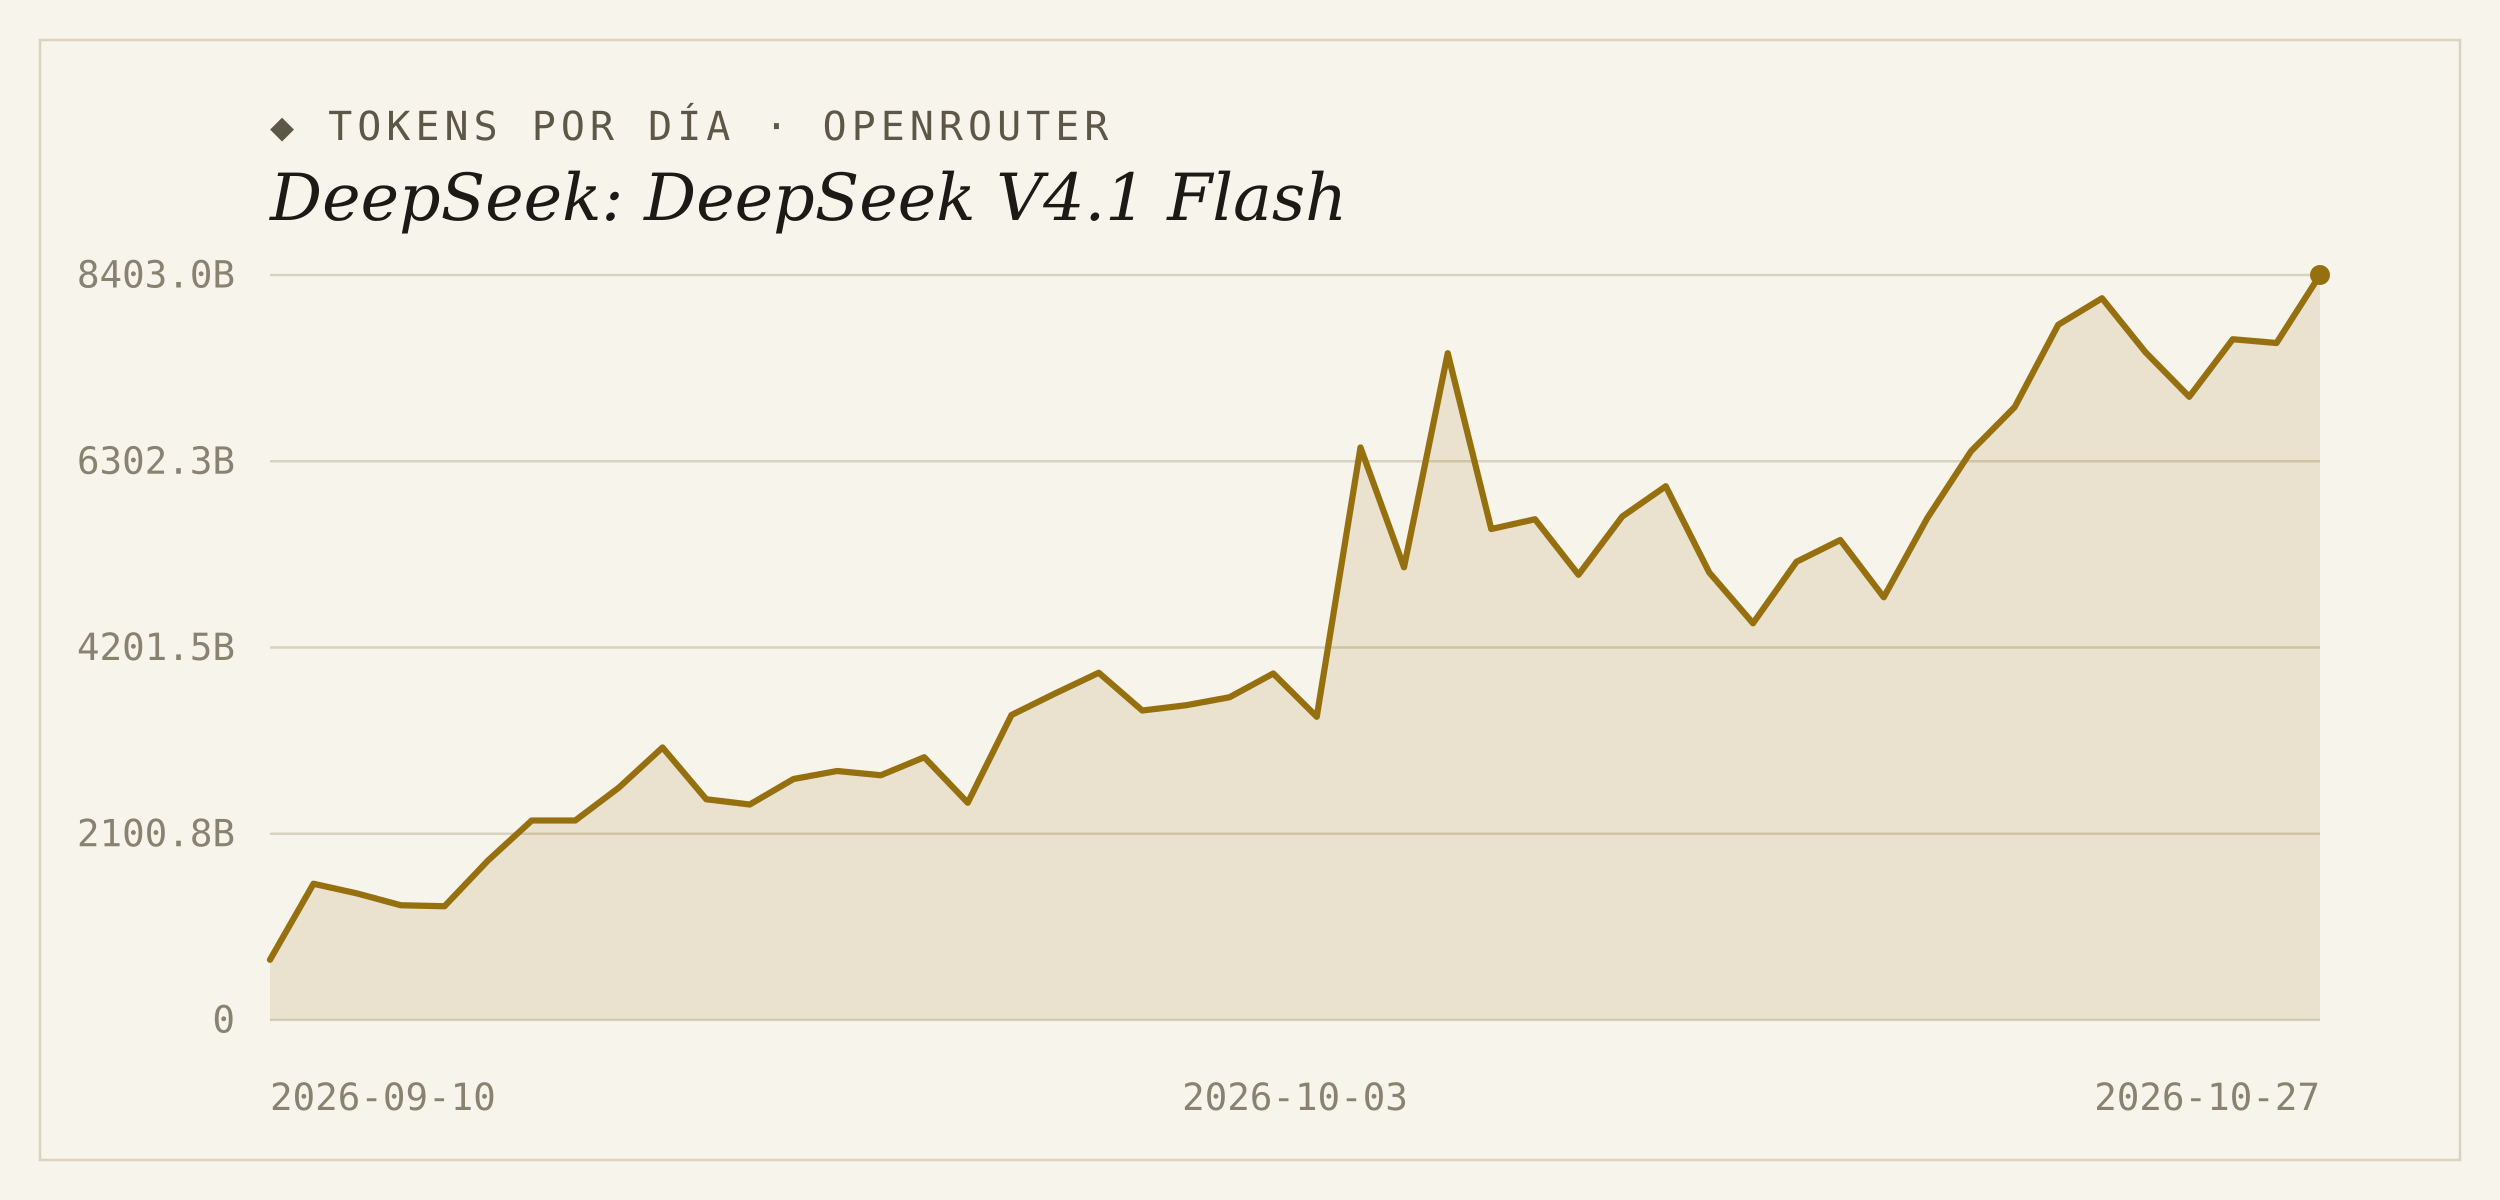
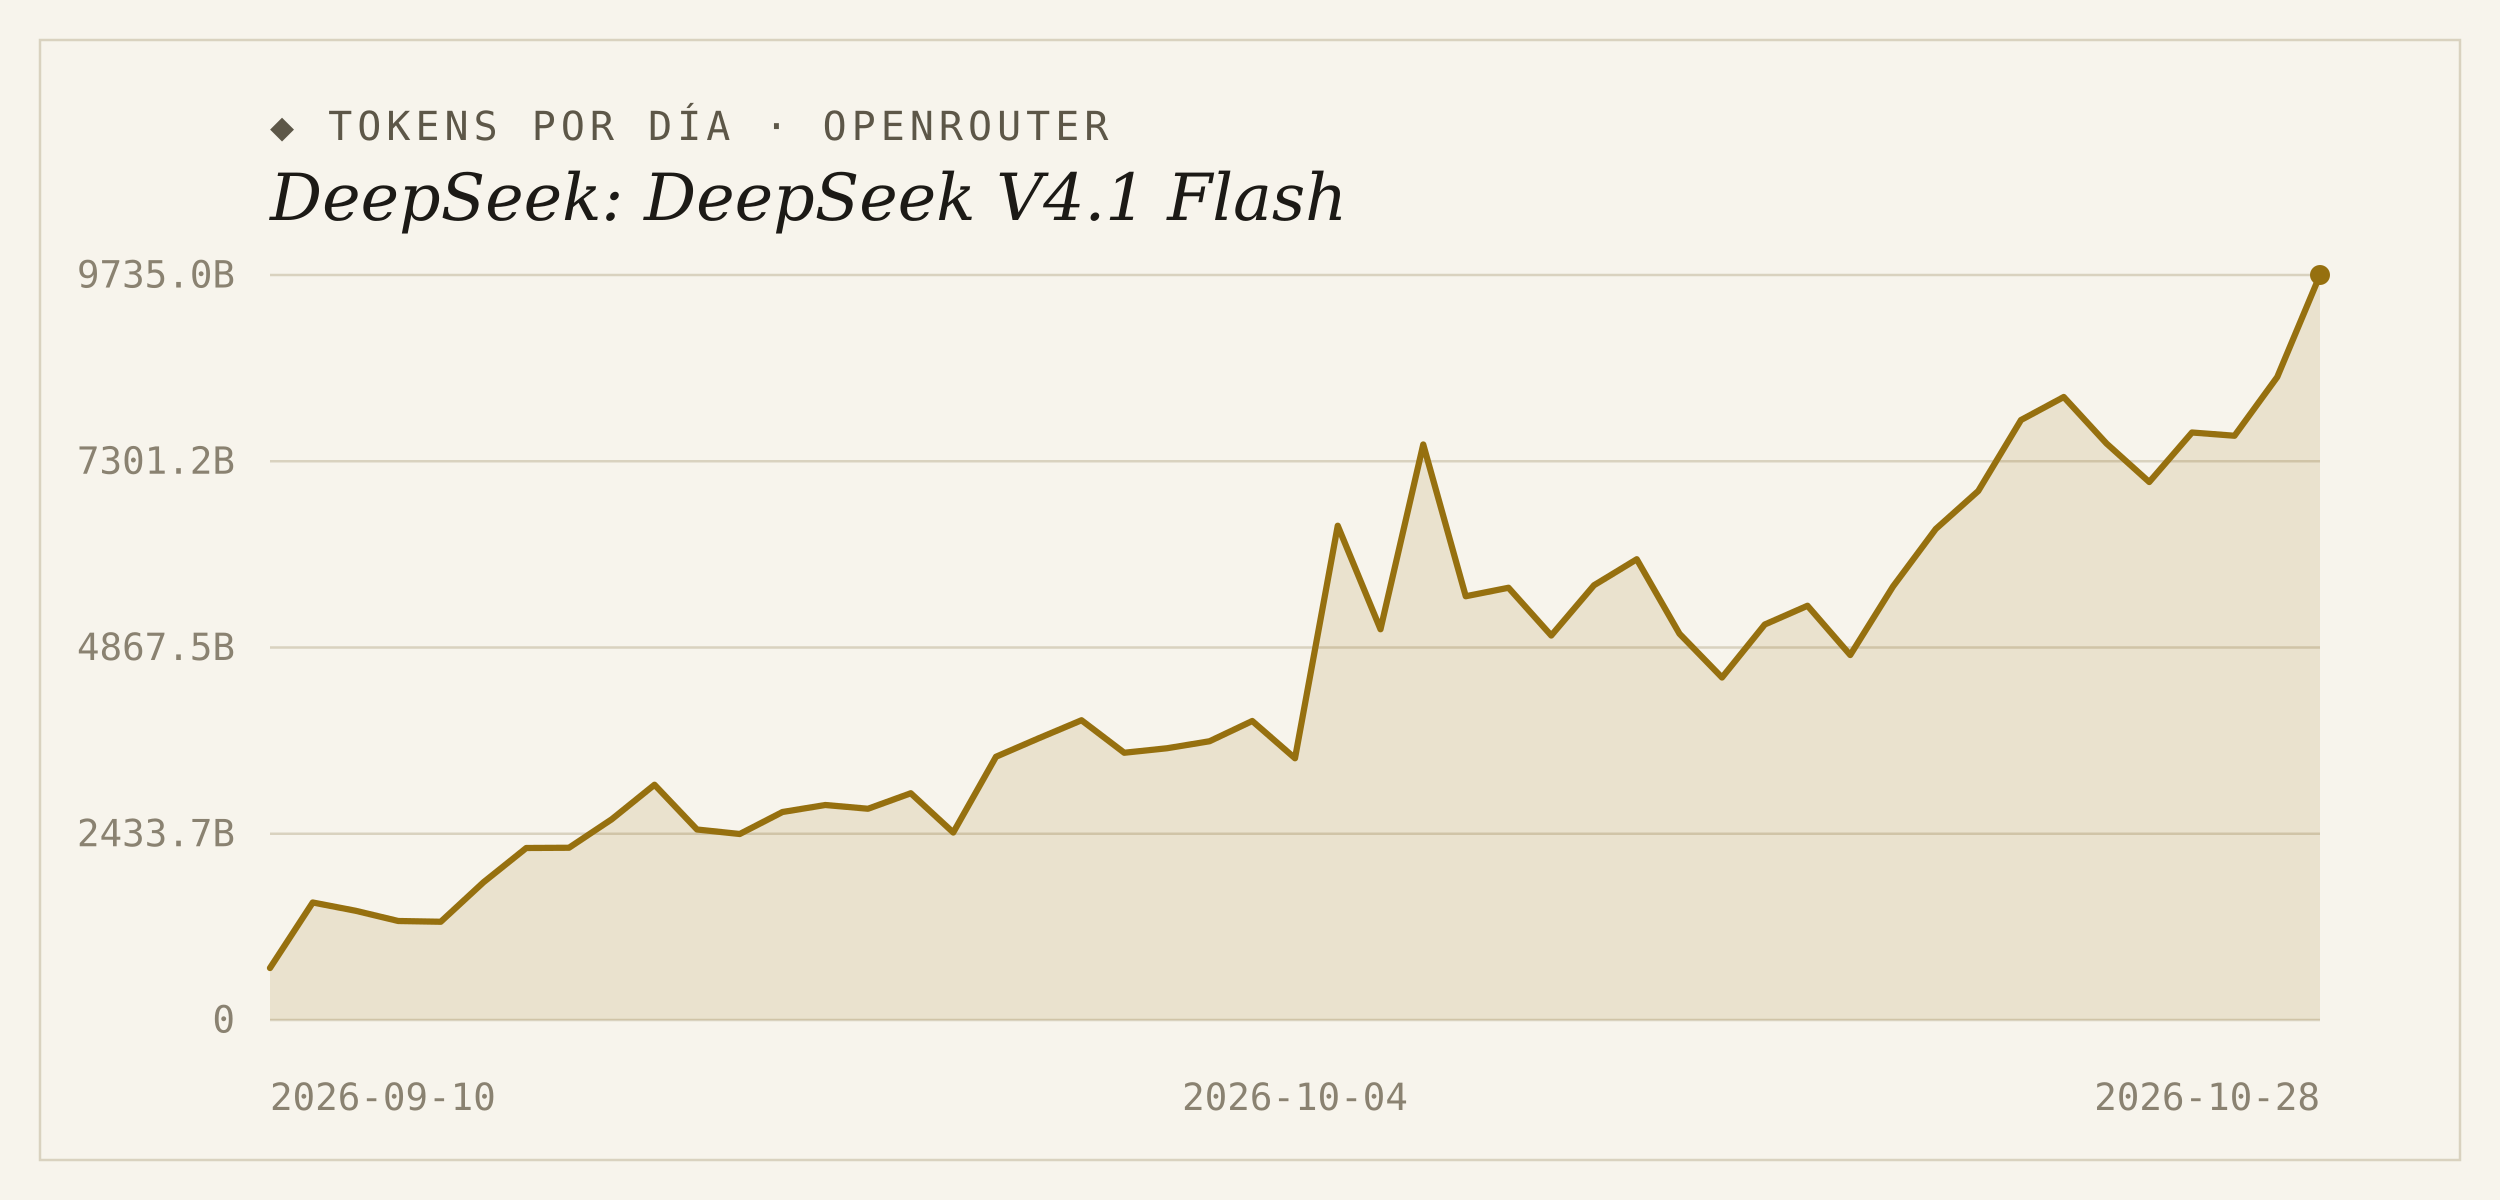
<svg xmlns="http://www.w3.org/2000/svg" width="1000" height="480" viewBox="0 0 1000 480">
  <rect width="1000" height="480" fill="#f7f4ec" />
  <rect x="16" y="16" width="968" height="448" fill="none" stroke="#d9d2bf" stroke-width="1" />
  <text x="108" y="56" font-family="'DejaVu Sans Mono', Consolas, monospace" font-size="16" letter-spacing="2" fill="#5d5748">◆ TOKENS POR DÍA · OPENROUTER</text>
  <text x="108" y="88" font-family="Georgia, 'DejaVu Serif', serif" font-size="26" font-style="italic" fill="#1c1a16">DeepSeek: DeepSeek V4.1 Flash</text>
  <line x1="108" y1="408.0" x2="928" y2="408.0" stroke="#d9d2bf" stroke-width="1" />
  <text x="94" y="413" text-anchor="end" font-family="'DejaVu Sans Mono', Consolas, monospace" font-size="15" fill="#8a8271">0</text>
  <line x1="108" y1="333.5" x2="928" y2="333.5" stroke="#d9d2bf" stroke-width="1" />
-   <text x="94" y="338.5" text-anchor="end" font-family="'DejaVu Sans Mono', Consolas, monospace" font-size="15" fill="#8a8271">2100.8B</text>
+   <text x="94" y="338.5" text-anchor="end" font-family="'DejaVu Sans Mono', Consolas, monospace" font-size="15" fill="#8a8271">2433.7B</text>
  <line x1="108" y1="259.0" x2="928" y2="259.0" stroke="#d9d2bf" stroke-width="1" />
-   <text x="94" y="264" text-anchor="end" font-family="'DejaVu Sans Mono', Consolas, monospace" font-size="15" fill="#8a8271">4201.5B</text>
+   <text x="94" y="264" text-anchor="end" font-family="'DejaVu Sans Mono', Consolas, monospace" font-size="15" fill="#8a8271">4867.5B</text>
  <line x1="108" y1="184.5" x2="928" y2="184.5" stroke="#d9d2bf" stroke-width="1" />
-   <text x="94" y="189.5" text-anchor="end" font-family="'DejaVu Sans Mono', Consolas, monospace" font-size="15" fill="#8a8271">6302.3B</text>
+   <text x="94" y="189.5" text-anchor="end" font-family="'DejaVu Sans Mono', Consolas, monospace" font-size="15" fill="#8a8271">7301.2B</text>
  <line x1="108" y1="110.0" x2="928" y2="110.0" stroke="#d9d2bf" stroke-width="1" />
-   <text x="94" y="115" text-anchor="end" font-family="'DejaVu Sans Mono', Consolas, monospace" font-size="15" fill="#8a8271">8403.0B</text>
-   <path d="M 108,408.0 L 108.0,383.9 L 125.4,353.5 L 142.9,357.4 L 160.3,362.1 L 177.8,362.5 L 195.2,344.2 L 212.7,328.2 L 230.1,328.2 L 247.6,315.0 L 265.0,299.0 L 282.5,319.7 L 299.9,321.8 L 317.4,311.6 L 334.8,308.4 L 352.3,310.1 L 369.7,302.9 L 387.1,321.1 L 404.6,286.0 L 422.0,277.4 L 439.5,269.1 L 456.9,284.2 L 474.4,282.1 L 491.8,278.9 L 509.3,269.4 L 526.7,286.7 L 544.2,179.0 L 561.6,226.9 L 579.1,141.3 L 596.5,211.6 L 614.0,207.7 L 631.4,229.9 L 648.9,206.6 L 666.3,194.5 L 683.7,229.0 L 701.2,249.3 L 718.6,224.7 L 736.1,216.0 L 753.5,238.9 L 771.0,207.1 L 788.4,180.5 L 805.9,162.8 L 823.3,129.9 L 840.8,119.3 L 858.2,140.9 L 875.7,158.7 L 893.1,135.7 L 910.6,137.2 L 928.0,110.0 L 928.0,408.0 Z" fill="#96700f" fill-opacity="0.14" />
-   <polyline points="108.0,383.9 125.4,353.5 142.9,357.4 160.3,362.1 177.8,362.5 195.2,344.2 212.7,328.2 230.1,328.2 247.6,315.0 265.0,299.0 282.5,319.7 299.9,321.8 317.4,311.6 334.8,308.4 352.3,310.1 369.7,302.9 387.1,321.1 404.6,286.0 422.0,277.4 439.5,269.1 456.9,284.2 474.4,282.1 491.8,278.9 509.3,269.4 526.7,286.7 544.2,179.0 561.6,226.9 579.1,141.3 596.5,211.6 614.0,207.7 631.4,229.9 648.9,206.6 666.3,194.5 683.7,229.0 701.2,249.3 718.6,224.7 736.1,216.0 753.5,238.9 771.0,207.1 788.4,180.5 805.9,162.8 823.3,129.9 840.8,119.3 858.2,140.9 875.7,158.7 893.1,135.7 910.6,137.2 928.0,110.0" fill="none" stroke="#96700f" stroke-width="2.5" stroke-linejoin="round" stroke-linecap="round" />
+   <text x="94" y="115" text-anchor="end" font-family="'DejaVu Sans Mono', Consolas, monospace" font-size="15" fill="#8a8271">9735.0B</text>
+   <path d="M 108,408.0 L 108.0,387.2 L 125.1,361.0 L 142.2,364.3 L 159.3,368.4 L 176.3,368.7 L 193.4,352.9 L 210.5,339.2 L 227.6,339.1 L 244.7,327.7 L 261.8,313.9 L 278.8,331.8 L 295.9,333.6 L 313.0,324.8 L 330.1,322.0 L 347.2,323.5 L 364.3,317.3 L 381.3,333.0 L 398.4,302.7 L 415.5,295.3 L 432.6,288.1 L 449.7,301.1 L 466.8,299.3 L 483.8,296.5 L 500.9,288.4 L 518.0,303.3 L 535.1,210.3 L 552.2,251.7 L 569.3,177.8 L 586.3,238.5 L 603.4,235.1 L 620.5,254.2 L 637.6,234.1 L 654.7,223.7 L 671.8,253.5 L 688.8,271.0 L 705.9,249.8 L 723.0,242.3 L 740.1,262.0 L 757.2,234.6 L 774.3,211.6 L 791.3,196.4 L 808.4,168.0 L 825.5,158.8 L 842.6,177.4 L 859.7,192.8 L 876.8,173.0 L 893.8,174.3 L 910.9,150.8 L 928.0,110.0 L 928.0,408.0 Z" fill="#96700f" fill-opacity="0.14" />
+   <polyline points="108.0,387.2 125.1,361.0 142.2,364.3 159.3,368.4 176.3,368.7 193.4,352.9 210.5,339.2 227.6,339.1 244.7,327.7 261.8,313.9 278.8,331.8 295.9,333.6 313.0,324.8 330.1,322.0 347.2,323.5 364.3,317.3 381.3,333.0 398.4,302.7 415.5,295.3 432.6,288.1 449.7,301.1 466.8,299.3 483.8,296.5 500.9,288.4 518.0,303.3 535.1,210.3 552.2,251.7 569.3,177.8 586.3,238.5 603.4,235.1 620.5,254.2 637.6,234.1 654.7,223.7 671.8,253.5 688.8,271.0 705.9,249.8 723.0,242.3 740.1,262.0 757.2,234.6 774.3,211.6 791.3,196.4 808.4,168.0 825.5,158.8 842.6,177.4 859.7,192.8 876.8,173.0 893.8,174.3 910.9,150.8 928.0,110.0" fill="none" stroke="#96700f" stroke-width="2.5" stroke-linejoin="round" stroke-linecap="round" />
  <circle cx="928.0" cy="110.0" r="4" fill="#96700f" />
  <text x="108" y="444" text-anchor="start" font-family="'DejaVu Sans Mono', Consolas, monospace" font-size="15" fill="#8a8271">2026-09-10</text>
-   <text x="518" y="444" text-anchor="middle" font-family="'DejaVu Sans Mono', Consolas, monospace" font-size="15" fill="#8a8271">2026-10-03</text>
-   <text x="928" y="444" text-anchor="end" font-family="'DejaVu Sans Mono', Consolas, monospace" font-size="15" fill="#8a8271">2026-10-27</text>
+   <text x="518" y="444" text-anchor="middle" font-family="'DejaVu Sans Mono', Consolas, monospace" font-size="15" fill="#8a8271">2026-10-04</text>
+   <text x="928" y="444" text-anchor="end" font-family="'DejaVu Sans Mono', Consolas, monospace" font-size="15" fill="#8a8271">2026-10-28</text>
</svg>
